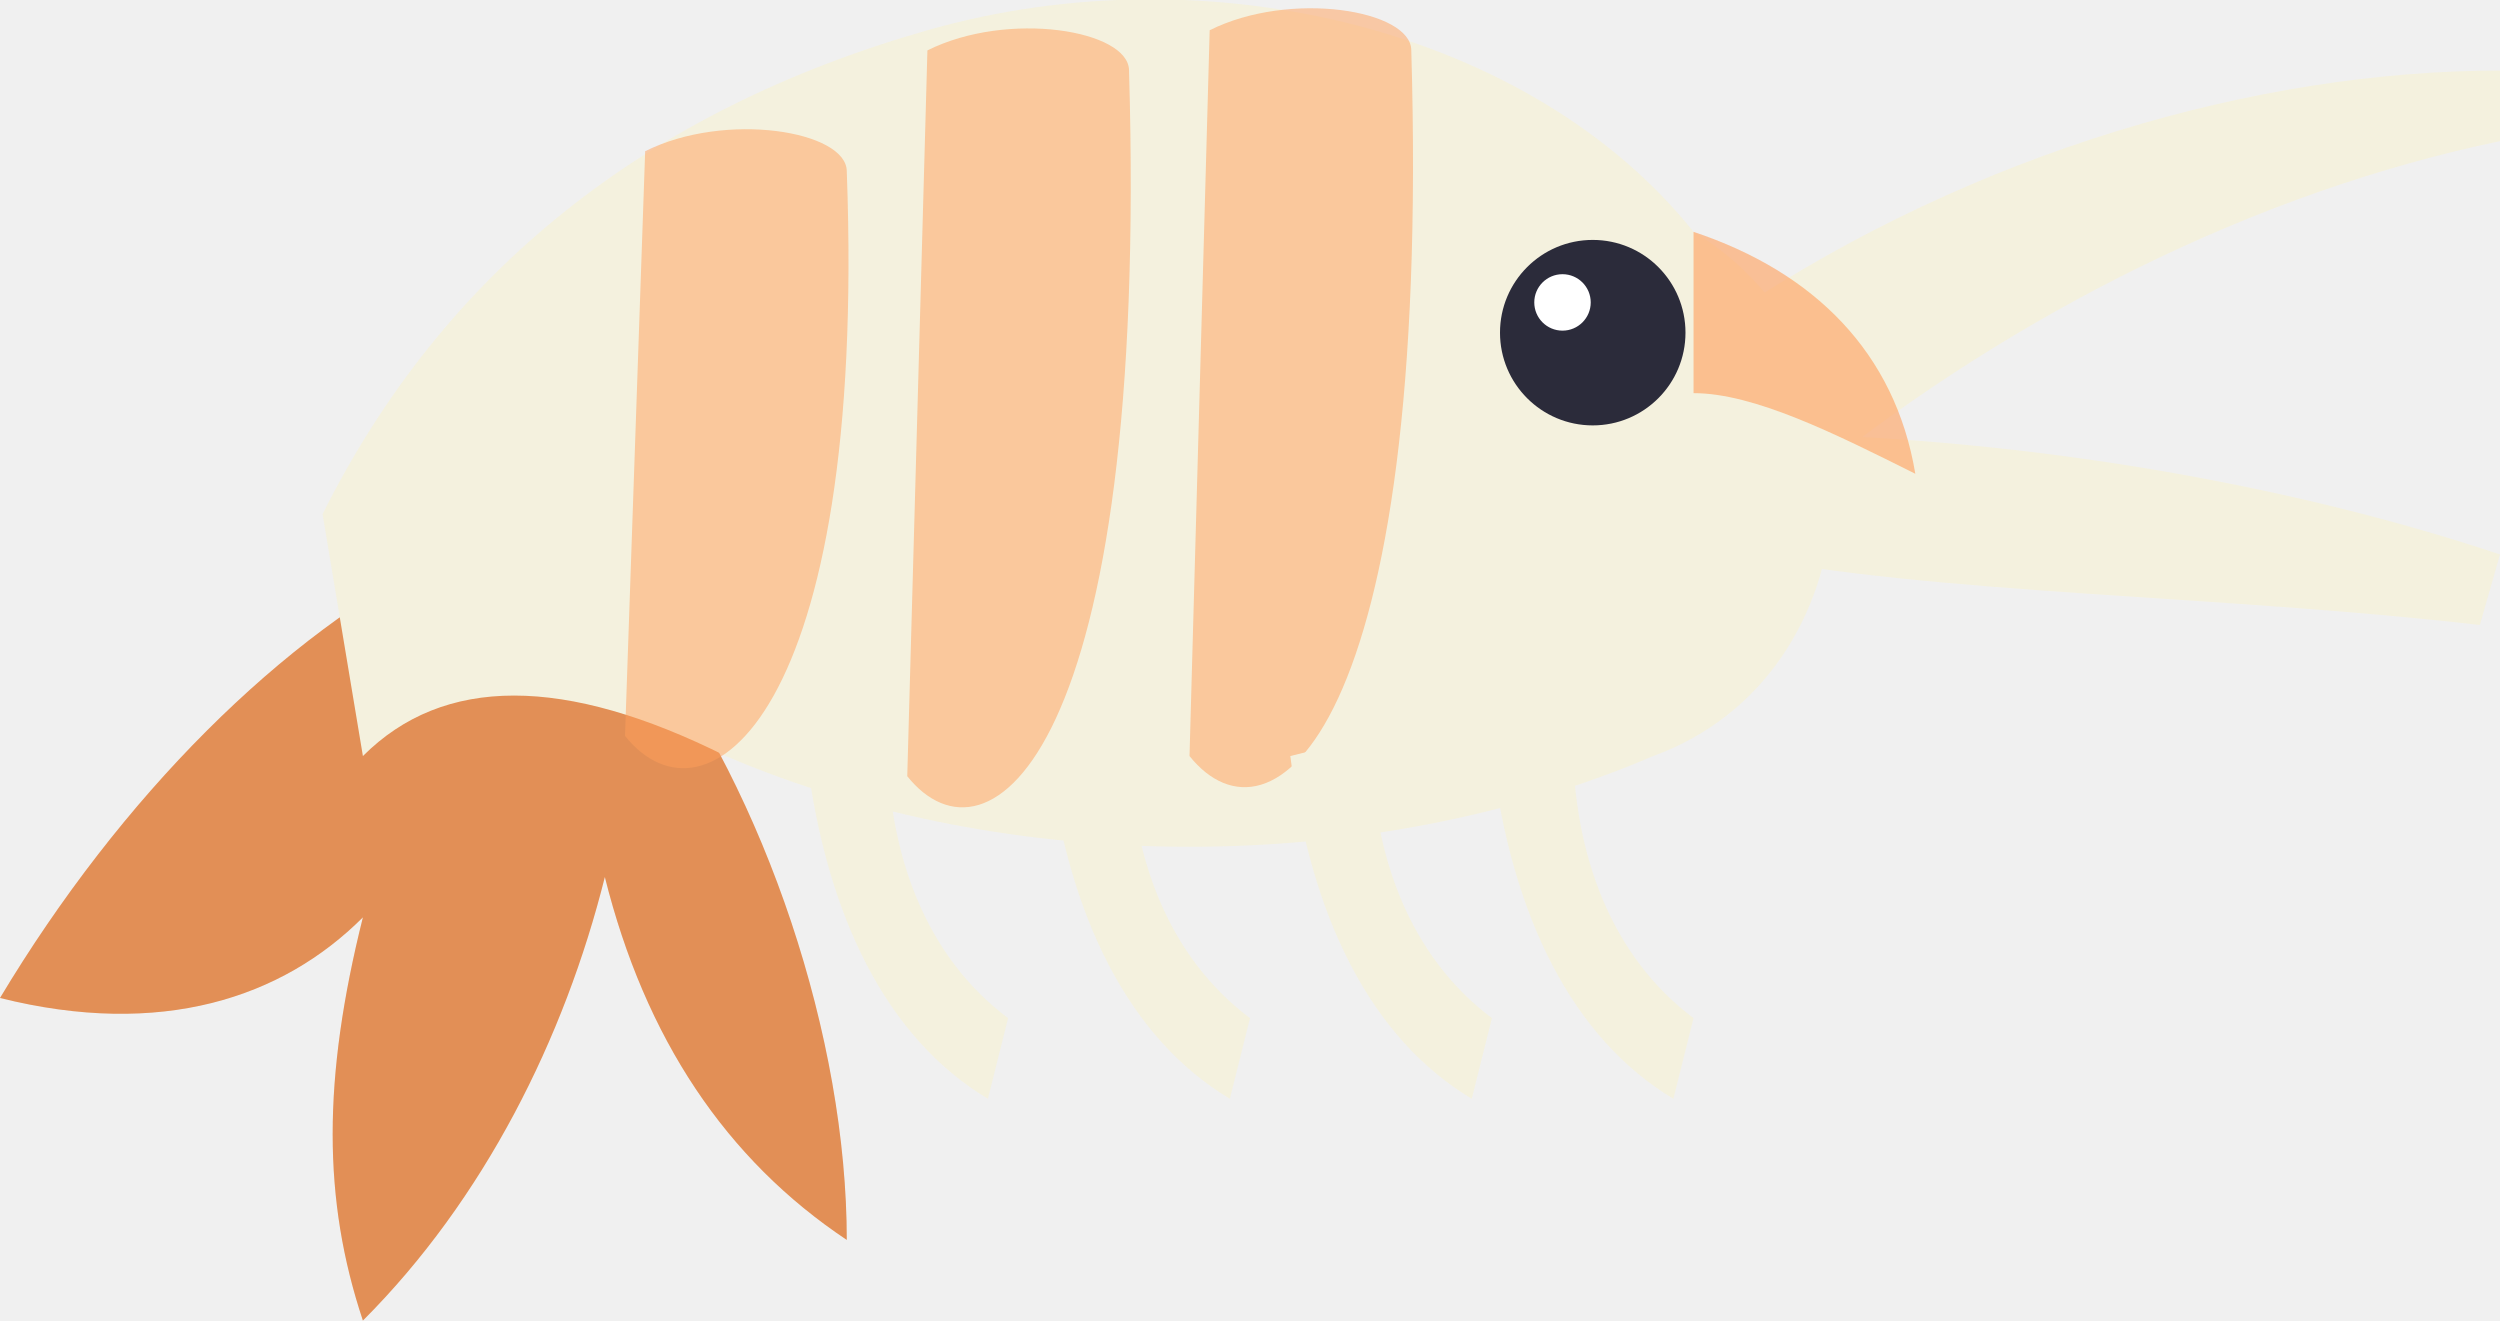
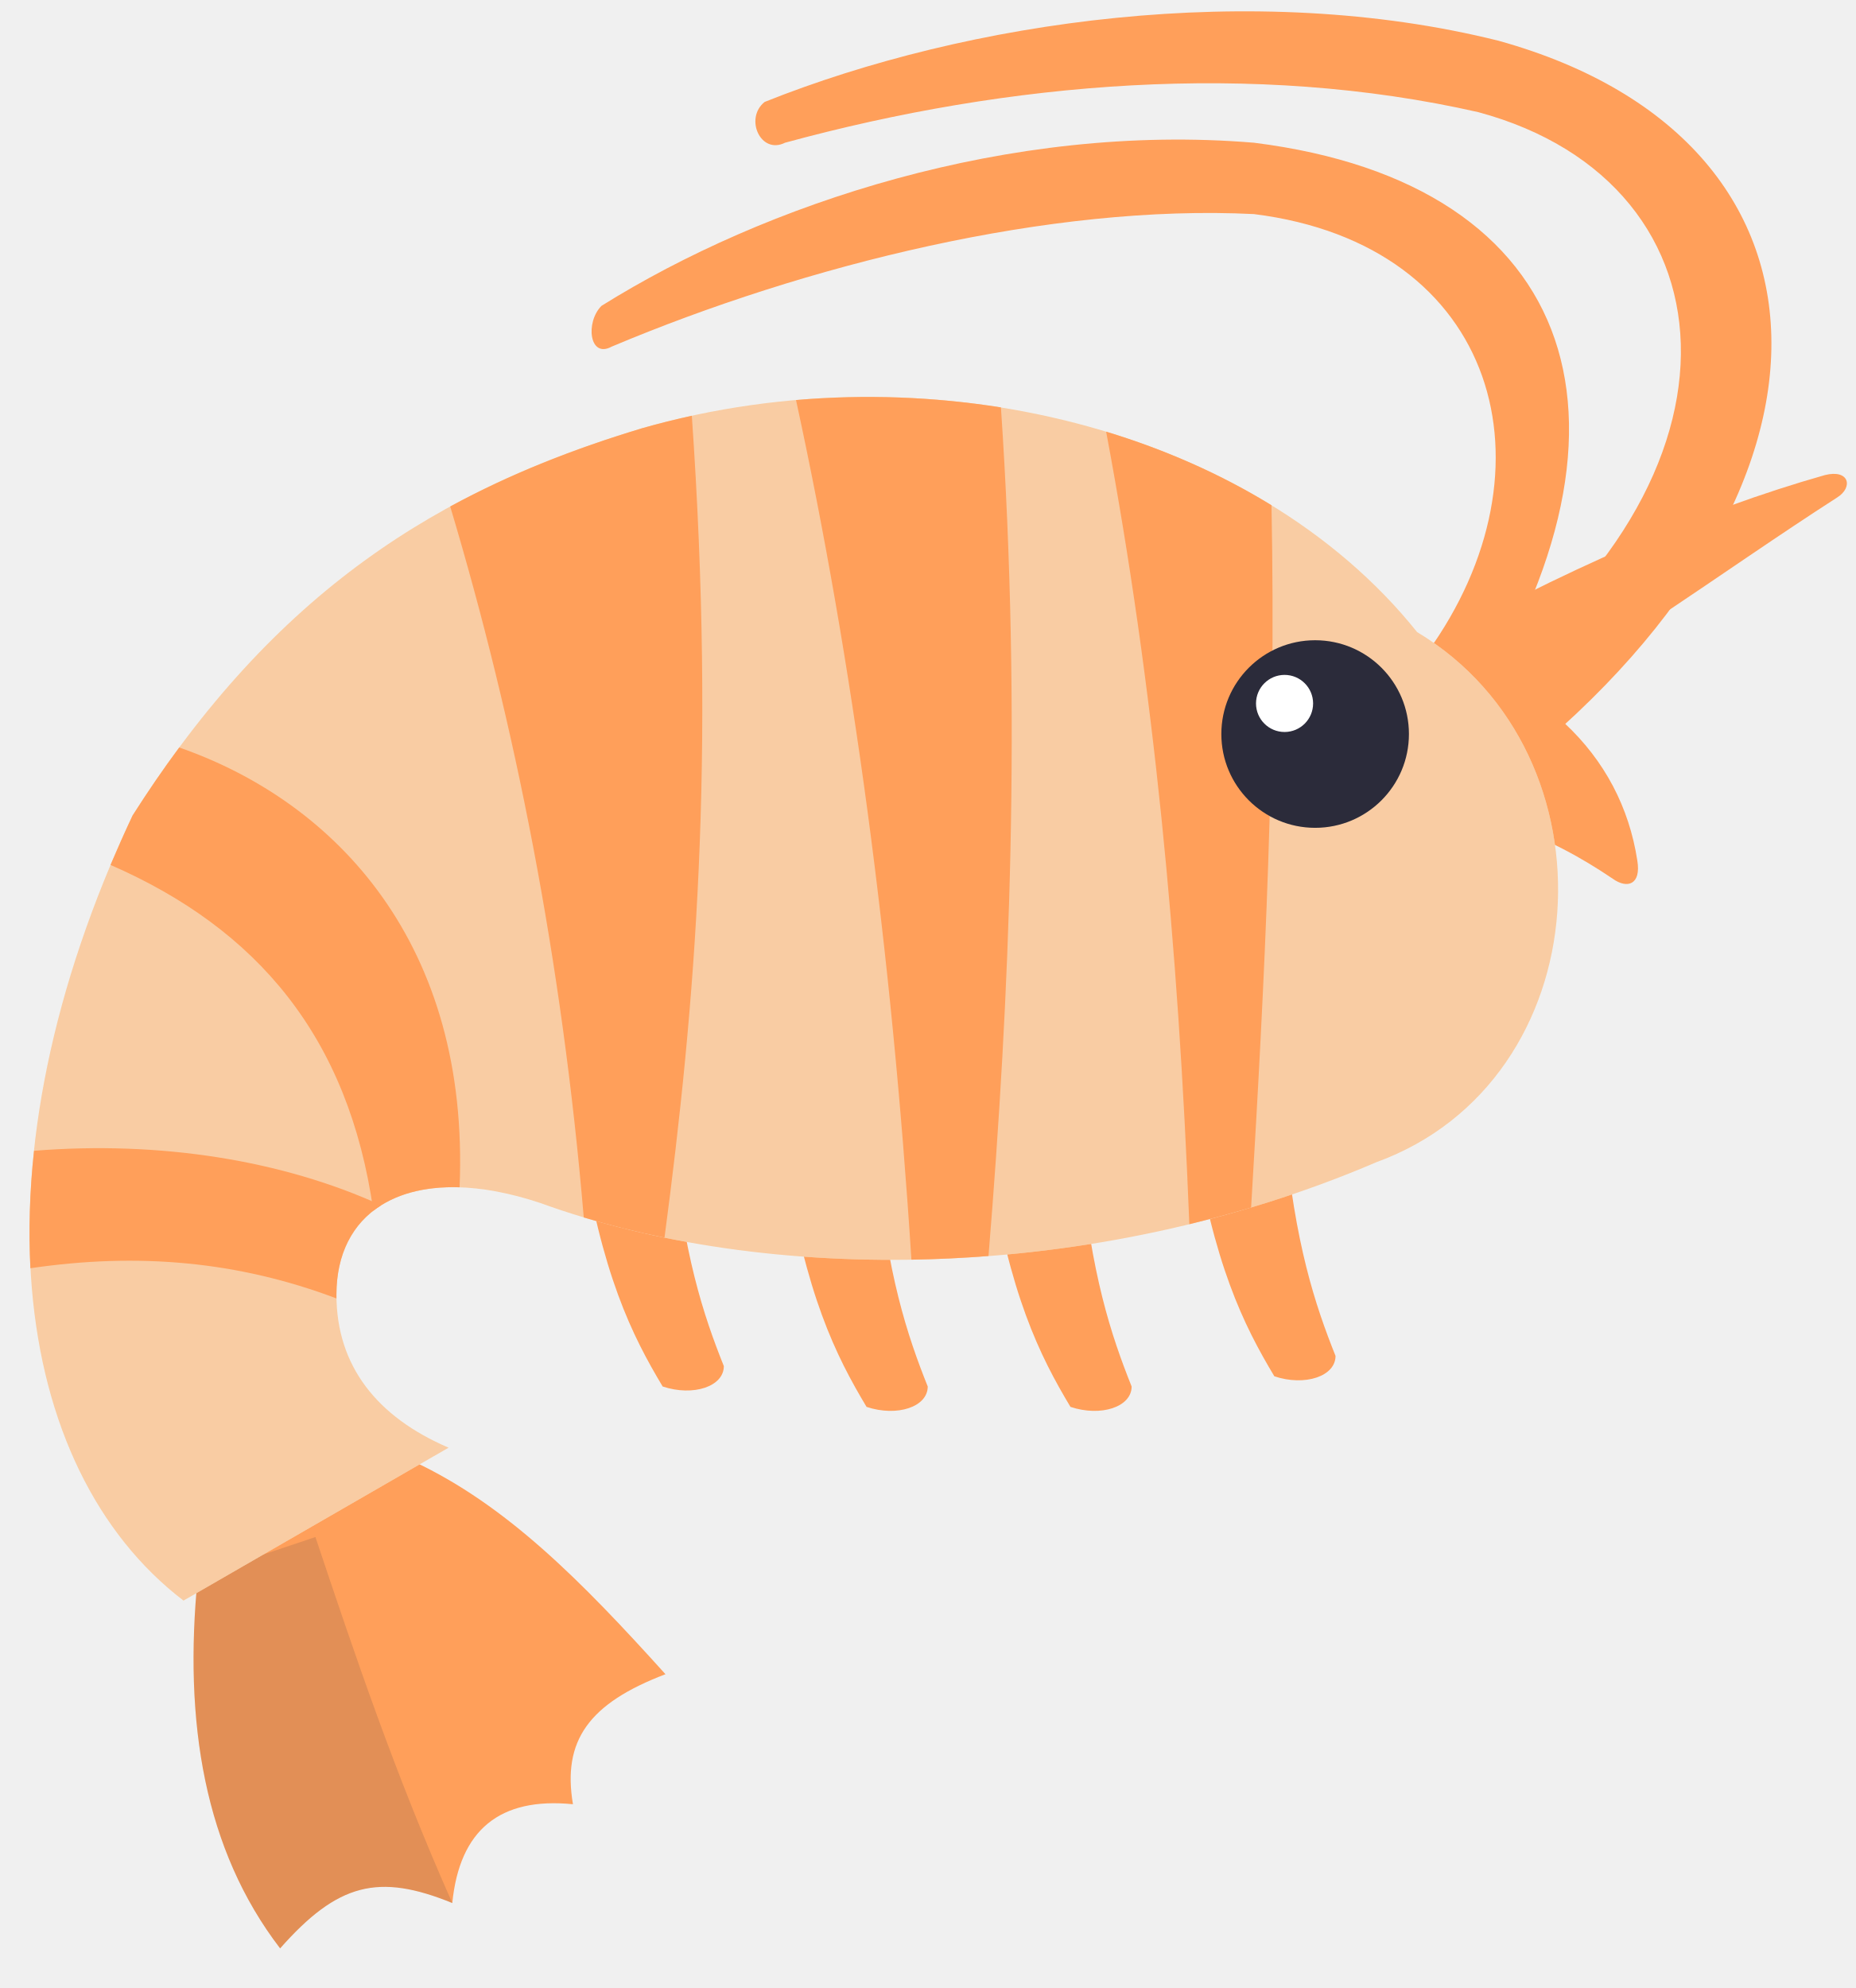
- <svg xmlns="http://www.w3.org/2000/svg" viewBox="12 18.5 124 65.5">
-   <g class="part-tail" style="transform-origin: 18px 35.5px">
-     <path d="M34 46 C 26 50, 18 58, 12 68 C 20 70, 26 68, 30 64 C 28 72, 28 78, 30 84 C 36 78, 40 70, 42 62 C 44 70, 48 76, 54 80 C 54 70, 50 58, 44 50 Z" fill="#ff9f5a" />
-     <path d="M34 46 C 26 50, 18 58, 12 68 C 20 70, 26 68, 30 64 C 28 72, 28 78, 30 84 C 36 78, 40 70, 42 62 C 44 70, 48 76, 54 80 C 54 70, 50 58, 44 50 Z" fill="#2b2b3a" opacity="0.14" />
+ <svg xmlns="http://www.w3.org/2000/svg" viewBox="26.5 -1 91 97.5">
+   <g class="part-tail" style="transform-origin: 41.5px 73.5px">
+     <g transform="translate(4.5 4.5) rotate(-28 37 69)">
+       <path d="M31 69 C 27 75, 25 81, 26 87 C 30 85.5, 32 86, 34.5 89 C 36.5 86, 39 85.5, 42 87.5 C 43 84.5, 45 83.5, 49 84 C 47.5 78, 46 73, 43 69 Z" fill="#ff9f5a" />
+       <path d="M31 69 C 27 75, 25 81, 26 87 C 30 85.5, 32 86, 34.5 89 C 35 82, 36 76, 37 70 Z" fill="#2b2b3a" opacity="0.14" />
+     </g>
  </g>
-   <path d="M96 30 C 106 36, 105 52, 94 56 C 80 62, 62 62, 48 56 C 40 52, 34 52, 30 56 L28 44 C 34 32, 44 24, 58 20 C 72 16, 88 20, 96 30 Z" fill="#f4f1de" />
-   <path d="M44 26 C 48 24, 54 25, 54 27 C 55 54, 47 60, 43 55 Z" fill="#ff9f5a" opacity="0.5" />
-   <path d="M58 21 C 62 19, 68 20, 68 22 C 69 56, 61 62, 57 57 Z" fill="#ff9f5a" opacity="0.5" />
-   <path d="M72 20 C 76 18, 82 19, 82 21 C 83 55, 75 61, 71 56 Z" fill="#ff9f5a" opacity="0.5" />
-   <path d="M52 56 C 53 64, 56 70, 61 73 L62 69 C 58 66, 56 61, 56 55 Z" fill="#f4f1de" />
-   <path d="M64 56 C 65 64, 68 70, 73 73 L74 69 C 70 66, 68 61, 68 55 Z" fill="#f4f1de" />
-   <path d="M76 56 C 77 64, 80 70, 85 73 L86 69 C 82 66, 80 61, 80 55 Z" fill="#f4f1de" />
-   <path d="M86 56 C 87 64, 90 70, 95 73 L96 69 C 92 66, 90 61, 90 55 Z" fill="#f4f1de" />
-   <path d="M98 34 C 110 26, 124 22, 136 22 L136 25.5 C 124 28, 112 34, 102 42 Z" fill="#f4f1de" />
-   <path d="M98 40 C 110 40, 124 42, 136 46 L135 49.5 C 122 48, 108 48, 98 46 Z" fill="#f4f1de" />
-   <path d="M96 30 C 102 32, 106 36, 107 42 C 103 40, 99 38, 96 38 Z" fill="#ff9f5a" opacity="0.6" />
+   <path d="M55 55 C 56 61.5, 57.5 64.5, 59 67 C 60.5 67.5, 62 67, 62 66 C 61 63.5, 60 60.5, 59.5 55 Z" fill="#ff9f5a" />
+   <path d="M65 56 C 66 62.5, 67.5 65.5, 69 68 C 70.5 68.5, 72 68, 72 67 C 71 64.5, 70 61.5, 69.5 56 Z" fill="#ff9f5a" />
+   <path d="M75 56 C 76 62.5, 77.5 65.5, 79 68 C 80.5 68.5, 82 68, 82 67 C 81 64.5, 80 61.5, 79.5 56 Z" fill="#ff9f5a" />
+   <path d="M85 54.5 C 86 61, 87.5 64, 89 66.5 C 90.5 67, 92 66.5, 92 65.5 C 91 63, 90 60, 89.5 54.5 Z" fill="#ff9f5a" />
+   <path d="M98 35 C 108 20, 104 8, 88 6 C 76 5, 64 9, 56 14 C 55.2 14.8, 55.4 16.6, 56.5 16 C 66 12, 78 9, 88 9.5 C 100 11, 103 22, 96.5 31 Z" fill="#ff9f5a" />
+   <path d="M99 38 C 118 24, 118 6, 100 1 C 88 -2, 74 0, 64 4 C 63 4.8, 63.8 6.6, 65 6 C 76 3, 88 2, 99 4.5 C 112 8, 113 23, 97.5 33.5 Z" fill="#ff9f5a" />
+   <path d="M95 30.5 C 102 32, 106 36, 106.8 41.2 C 107 42.4, 106.3 42.6, 105.6 42.1 C 102.5 40, 99 38.5, 94 38.5 Z" fill="#ff9f5a" />
+   <path d="M96 31 C 103 27, 110 24, 116 22.3 C 117.2 22, 117.4 22.9, 116.6 23.4 C 111 27, 105 31.5, 97 36 Z" fill="#ff9f5a" />
+   <path d="M96 30 C 106 36, 105 52, 94 56 C 80 62, 64 62, 53 58 C 47 56, 43 58, 43 62.5 C 43 66, 45 68.5, 48.5 70 L35.5 77.5 C 27 71, 25 56, 33 39 C 40 28, 48 23, 58 20 C 72 16, 88 20, 96 30 Z" fill="#f4f1de" />
+   <path d="M96 30 C 106 36, 105 52, 94 56 C 80 62, 64 62, 53 58 C 47 56, 43 58, 43 62.5 C 43 66, 45 68.5, 48.5 70 L35.5 77.5 C 27 71, 25 56, 33 39 C 40 28, 48 23, 58 20 C 72 16, 88 20, 96 30 Z" fill="#ff9f5a" opacity="0.45" />
+   <path d="M28.17 55.44 C 34.37 54.94, 40.37 55.91, 45.19 58.11 C 43.79 58.99, 43 60.5, 43 62.5 L43 62.68 C 38.18 60.86, 33.28 60.42, 27.99 61.2 C 27.9 59.37, 27.95 57.44, 28.17 55.44 Z" fill="#ff9f5a" />
+   <path d="M35.29 35.66 C 43.05 38.36, 49.54 45.37, 49.04 57.23 C 47.29 57.17, 45.84 57.58, 44.81 58.38 C 43.6 49.86, 39.12 44.56, 31.92 41.42 C 32.26 40.62, 32.62 39.81, 33 39 C 33.75 37.82, 34.51 36.71, 35.29 35.66 Z" fill="#ff9f5a" />
+   <path d="M48.58 23.84 C 51.75 34.43, 54.06 46.05, 55.13 58.71 C 56.4 59.09, 57.72 59.42, 59.09 59.7 C 60.61 48.24, 61.6 36.24, 60.43 19.39 C 59.62 19.57, 58.8 19.77, 58 20 C 54.65 21.01, 51.52 22.24, 48.58 23.84 Z" fill="#ff9f5a" />
+   <path d="M65.54 18.62 C 68.33 31.47, 70.22 45.52, 71.2 60.78 C 72.45 60.76, 73.71 60.7, 74.98 60.6 C 76.02 47.92, 76.61 34.05, 75.59 18.98 C 72.31 18.46, 68.92 18.33, 65.54 18.62 Z" fill="#ff9f5a" />
+   <path d="M80.75 20.17 C 83.09 32.66, 84.29 45.3, 84.83 59.04 C 85.85 58.79, 86.85 58.52, 87.86 58.22 C 88.53 47.08, 89.09 35.83, 88.86 23.78 C 86.39 22.26, 83.65 21.05, 80.75 20.17 Z" fill="#ff9f5a" />
  <circle cx="91" cy="35" r="4.6" fill="#2b2b3a" />
  <circle cx="89.5" cy="33.5" r="1.4" fill="#ffffff" />
</svg>
